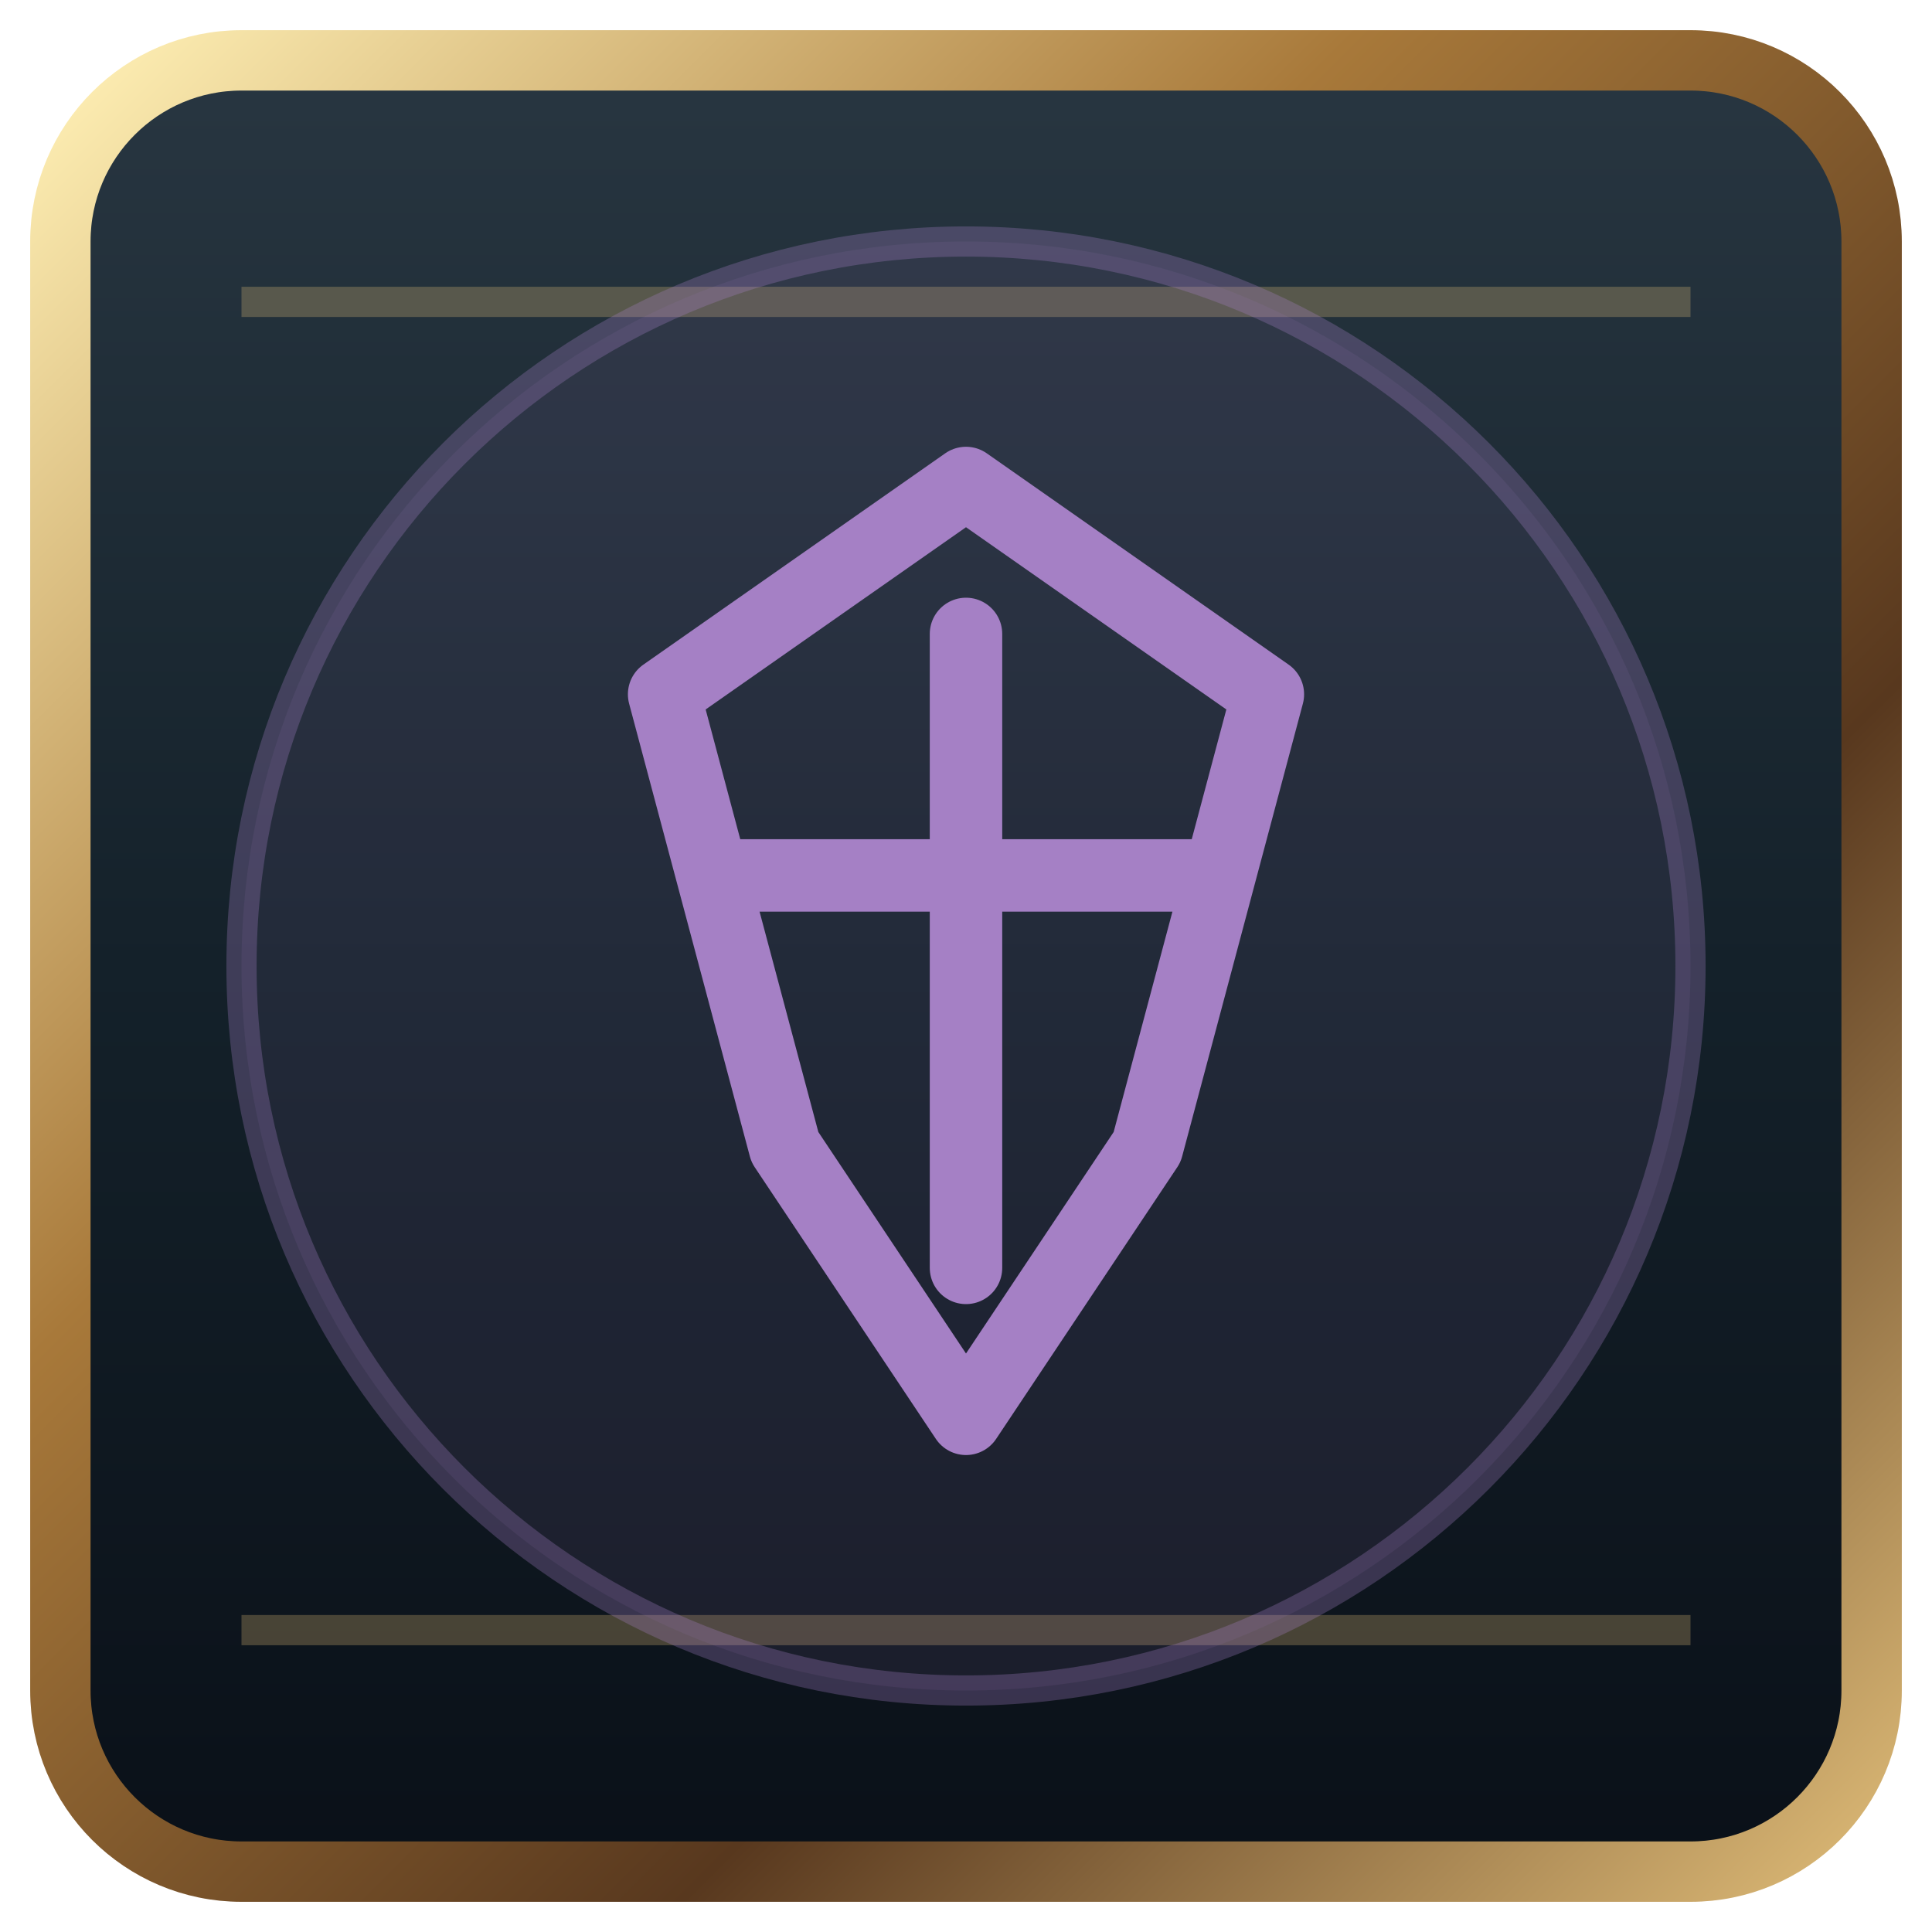
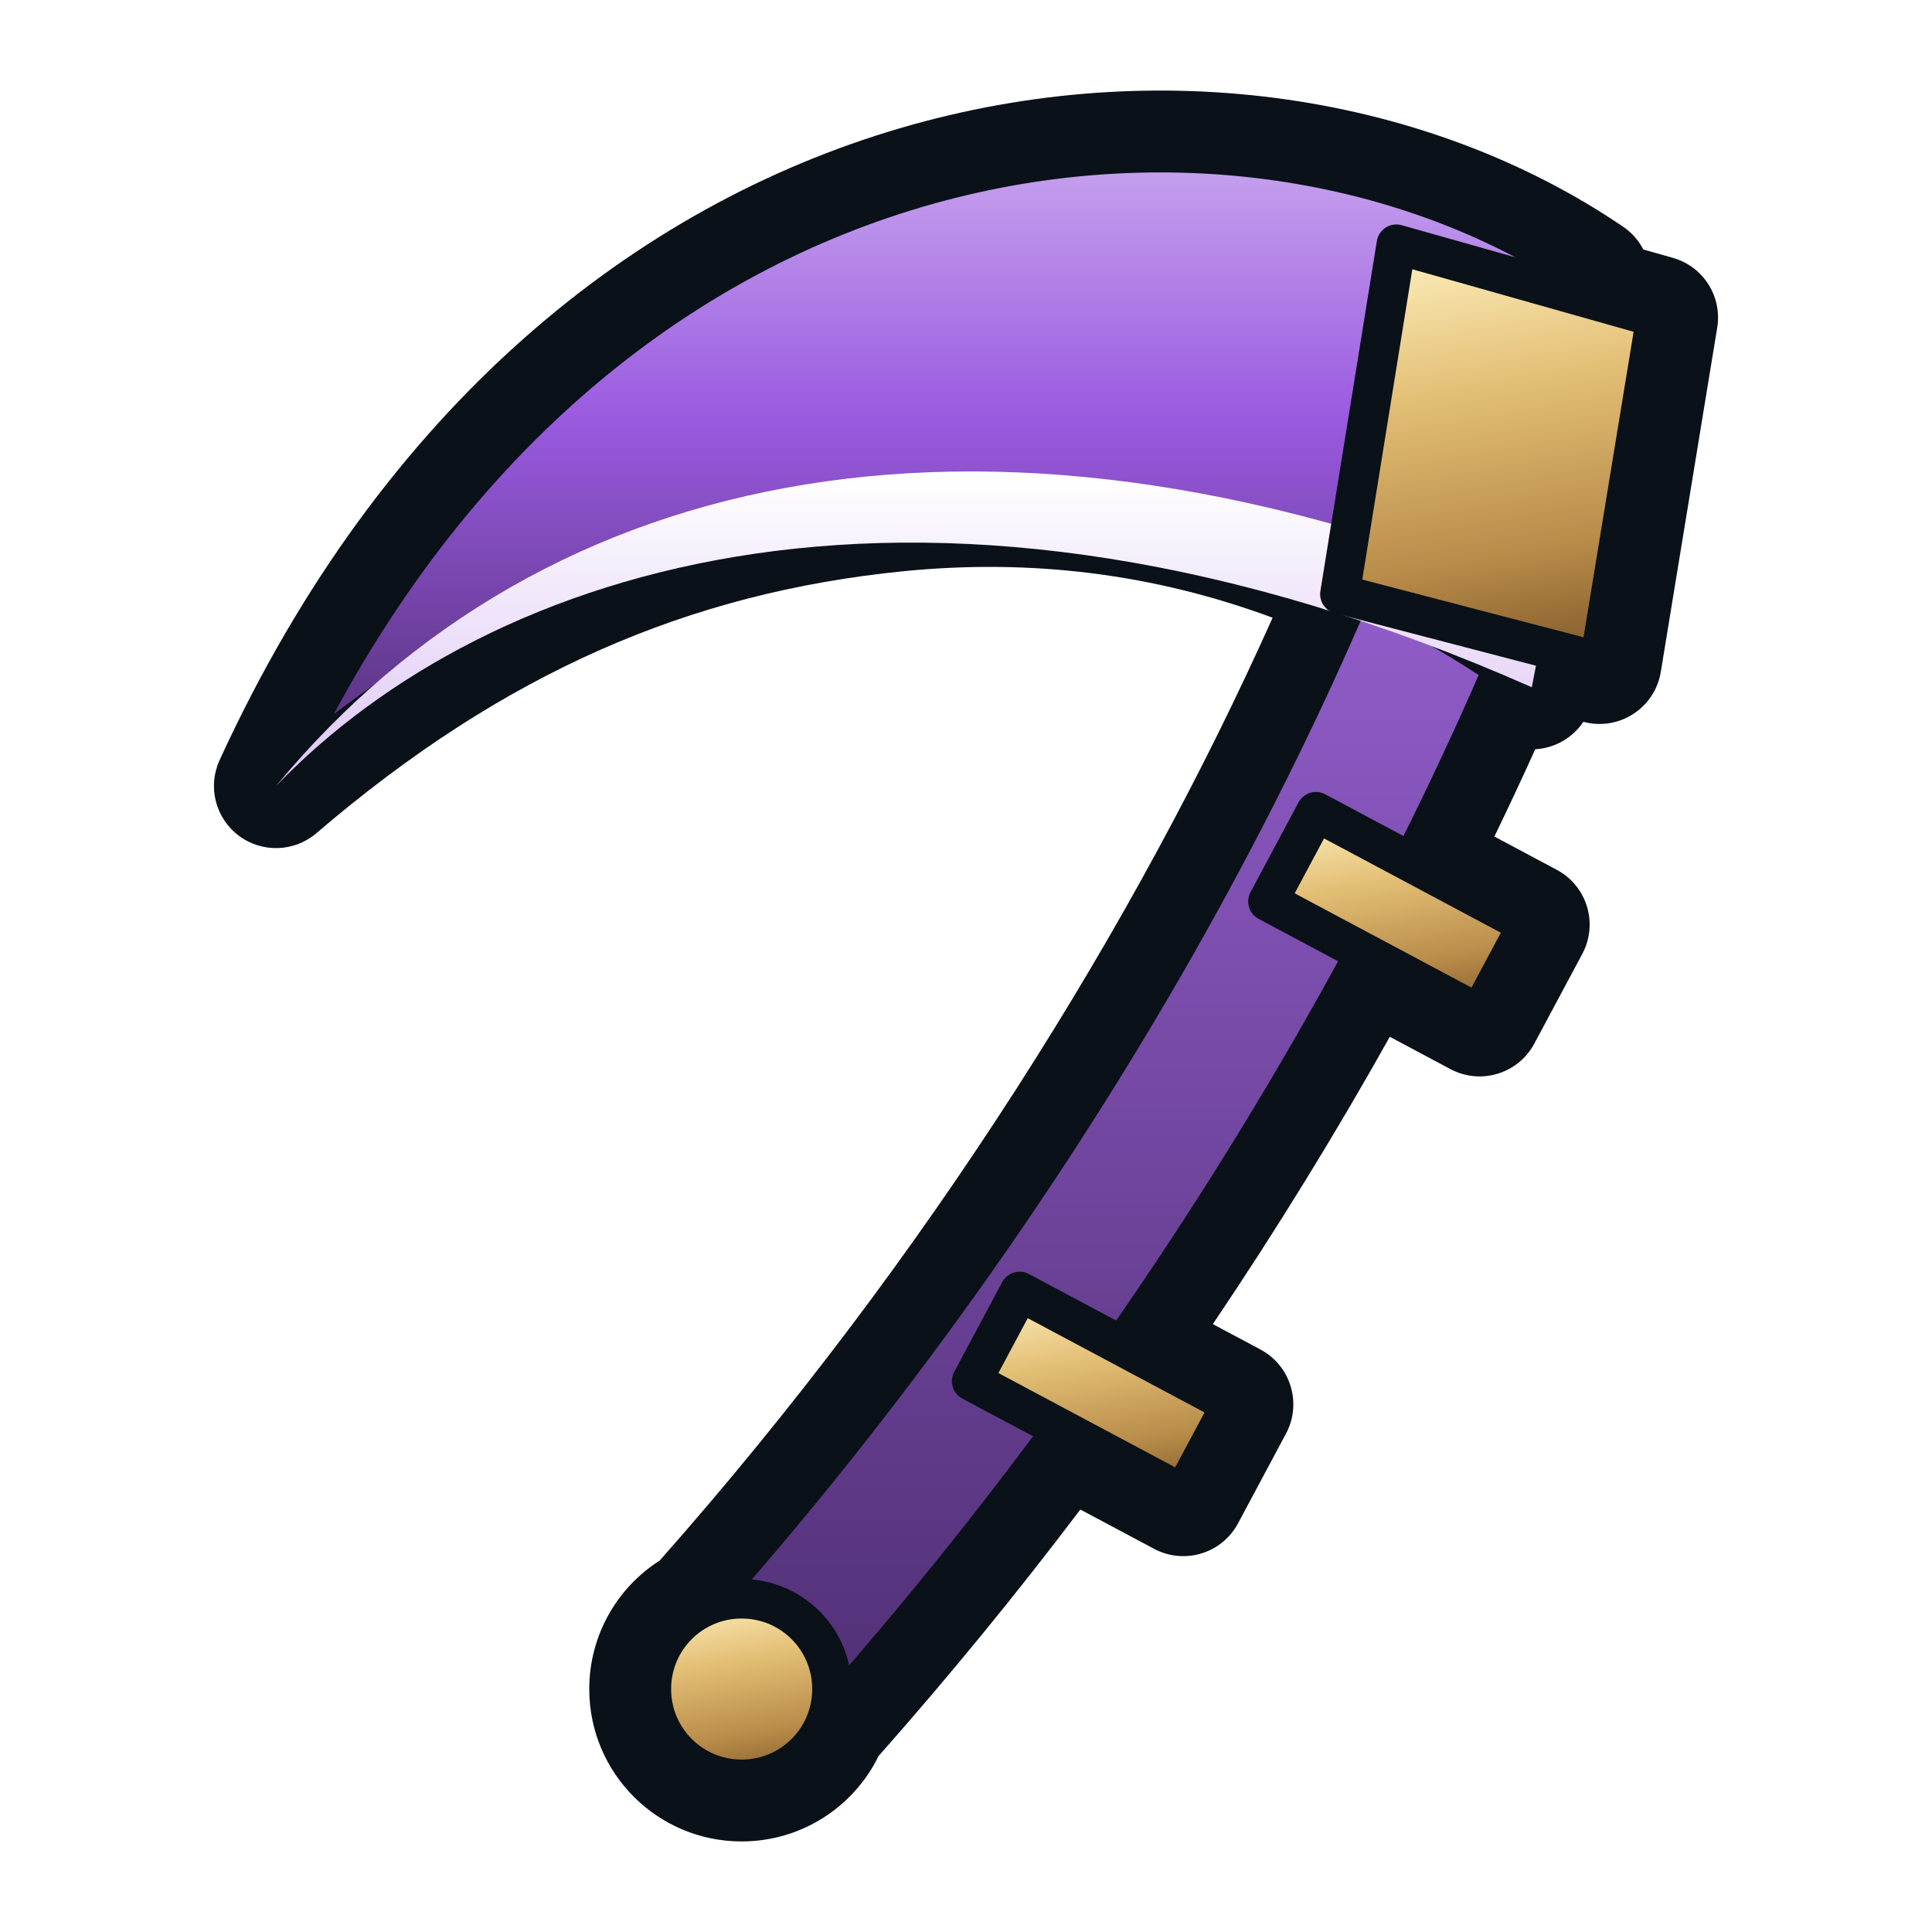
<svg xmlns="http://www.w3.org/2000/svg" width="64" height="64" viewBox="0 0 64 64">
  <defs>
-     <linearGradient id="g" x1="0" y1="0" x2="1" y2="1">
-       <stop stop-color="#fff0b5" />
-       <stop offset=".35" stop-color="#a8793a" />
-       <stop offset=".68" stop-color="#58381e" />
-       <stop offset="1" stop-color="#dbb875" />
+     <linearGradient id="linear-gradient-1" x1="37.656" y1="8.744" x2="37.656" y2="58.756" gradientUnits="userSpaceOnUse">
+       <stop offset="0" stop-color="#a46ae3" />
+       <stop offset="1" stop-color="#4d2d70" />
    </linearGradient>
-     <linearGradient id="bg" x2="0" y2="1">
-       <stop stop-color="#283641" />
-       <stop offset=".5" stop-color="#14212a" />
-       <stop offset="1" stop-color="#0a1018" />
+     <linearGradient id="linear-gradient-2" x1="45.599" y1="26.255" x2="47.006" y2="34.235" gradientUnits="userSpaceOnUse">
+       <stop offset="0" stop-color="#fff3c4" />
+       <stop offset="0.35" stop-color="#e4c077" />
+       <stop offset="0.72" stop-color="#b88b49" />
+       <stop offset="1" stop-color="#7a5426" />
    </linearGradient>
-     <radialGradient id="gem">
-       <stop stop-color="#effaff" />
-       <stop offset=".22" stop-color="#80c4ea" />
-       <stop offset=".62" stop-color="#27638b" />
-       <stop offset="1" stop-color="#102739" />
-     </radialGradient>
+     <linearGradient id="linear-gradient-3" x1="35.783" y1="42.146" x2="37.191" y2="50.127" gradientUnits="userSpaceOnUse">
+       <stop offset="0" stop-color="#fff3c4" />
+       <stop offset="0.35" stop-color="#e4c077" />
+       <stop offset="0.72" stop-color="#b88b49" />
+       <stop offset="1" stop-color="#7a5426" />
+     </linearGradient>
+     <linearGradient id="linear-gradient-4" x1="30.878" y1="5.057" x2="30.878" y2="26.038" gradientUnits="userSpaceOnUse">
+       <stop offset="0" stop-color="#c7a4ee" />
+       <stop offset="0.42" stop-color="#9a5ae0" />
+       <stop offset="1" stop-color="#4d2d70" />
+     </linearGradient>
+     <linearGradient id="linear-gradient-5" x1="30.224" y1="15.617" x2="30.224" y2="26.038" gradientUnits="userSpaceOnUse">
+       <stop offset="0" stop-color="#ffffff" />
+       <stop offset="1" stop-color="#dcc5f4" />
+     </linearGradient>
+     <linearGradient id="linear-gradient-6" x1="48.28" y1="7.403" x2="50.962" y2="22.612" gradientUnits="userSpaceOnUse">
+       <stop offset="0" stop-color="#fff3c4" />
+       <stop offset="0.35" stop-color="#e4c077" />
+       <stop offset="0.72" stop-color="#b88b49" />
+       <stop offset="1" stop-color="#7a5426" />
+     </linearGradient>
+     <linearGradient id="linear-gradient-7" x1="23.967" y1="52.539" x2="25.17" y2="59.365" gradientUnits="userSpaceOnUse">
+       <stop offset="0" stop-color="#fff3c4" />
+       <stop offset="0.35" stop-color="#e4c077" />
+       <stop offset="0.72" stop-color="#b88b49" />
+       <stop offset="1" stop-color="#7a5426" />
+     </linearGradient>
  </defs>
-   <rect x="2" y="2" width="60" height="60" rx="6" fill="url(#bg)" stroke="url(#g)" stroke-width="2" />
-   <path d="M8 10 H56 M8 54 H56" stroke="#e4c077" opacity=".28" />
-   <circle cx="32" cy="32" r="24" fill="#a580c5" fill-opacity=".10" stroke="#a580c5" stroke-opacity=".3" />
-   <g transform="translate(14 14)" stroke="#a580c5" stroke-width="2.4" fill="none" stroke-linejoin="round" stroke-linecap="round">
-     <path d="M18 2 L28 9 L24 24 L18 33 L12 24 L8 9 Z M18 7 L18 28 M10 15 H26" />
+   <g id="Layer_1" data-name="Layer 1">
+     <g id="emblem">
+       <path id="halo" d="M54.438 8.265 L55.415 8.541 C56.422 8.826 57.055 9.821 56.885 10.853 L55.016 22.258 C54.82 23.452 53.638 24.221 52.467 23.915 L52.451 23.911 C52.092 24.448 51.501 24.784 50.857 24.82 C50.424 25.778 49.973 26.742 49.503 27.711 L51.57 28.814 C52.573 29.348 52.952 30.596 52.416 31.598 L50.827 34.57 C50.292 35.571 49.047 35.95 48.046 35.415 L46.039 34.345 C44.268 37.509 42.313 40.694 40.177 43.863 L41.755 44.705 C42.757 45.24 43.136 46.488 42.601 47.489 L41.012 50.462 C40.477 51.463 39.232 51.841 38.23 51.307 L35.788 50.005 C33.698 52.768 31.468 55.499 29.103 58.172 C28.275 59.866 26.54 61 24.568 61 C21.778 61 19.52 58.742 19.52 55.952 C19.52 54.183 20.433 52.6 21.855 51.694 C30.805 41.57 37.628 30.582 42.157 20.463 C38.237 19.01 34.164 18.499 29.914 18.924 C22.855 19.63 16.707 22.265 10.482 27.6 C9.749 28.228 8.677 28.262 7.906 27.68 C7.135 27.099 6.872 26.059 7.274 25.181 C18.088 1.589 41.031 -1.15 53.769 7.511 C54.057 7.707 54.284 7.968 54.438 8.265 Z" fill="#0a1118" />
+       <path id="snath" d="M48.064 10.718 C48.523 9.238 50.095 8.411 51.574 8.87 C53.053 9.329 53.88 10.901 53.421 12.38 C49.094 26.323 40.01 43.04 26.649 57.832 C25.611 58.981 23.838 59.071 22.689 58.033 C21.539 56.995 21.449 55.222 22.487 54.072 C35.302 39.885 43.978 23.884 48.064 10.718 Z" fill="url(#linear-gradient-1)" stroke="#0a1118" stroke-width="1.309" stroke-linejoin="round" />
+       <path id="grip_1" data-name="grip 1" d="M42.002 29.862 L49.013 33.601 L50.603 30.628 L43.592 26.889 Z" fill="url(#linear-gradient-2)" stroke="#0a1118" stroke-width="1.309" stroke-linejoin="round" />
+       <path id="grip_2" data-name="grip 2" d="M32.187 45.753 L39.198 49.493 L40.787 46.52 L33.776 42.781 Z" fill="url(#linear-gradient-3)" stroke="#0a1118" stroke-width="1.309" stroke-linejoin="round" />
+       <path id="blade" d="M52.612 9.212 C40.927 1.266 19.427 3.603 9.144 26.038 C15.688 20.429 22.231 17.625 29.71 16.877 C37.188 16.129 44.199 18.092 50.743 22.766 Z" fill="url(#linear-gradient-4)" stroke="#0a1118" stroke-width="1.309" stroke-linejoin="round" />
+       <path id="edge" d="M9.144 26.038 C16.155 18.747 30.645 13.886 50.743 22.766 L51.304 19.869 C32.982 12.203 18.025 15.288 9.144 26.038 Z" fill="url(#linear-gradient-5)" />
+       <path id="collar" d="M46.256 8.09 L54.856 10.52 L52.986 21.925 L44.386 19.682 Z" fill="url(#linear-gradient-6)" stroke="#0a1118" stroke-width="1.309" stroke-linejoin="round" />
+       <path id="end" d="M27.56 55.952 C27.56 57.607 26.223 58.943 24.568 58.943 C22.914 58.943 21.577 57.607 21.577 55.952 C21.577 54.297 22.914 52.961 24.568 52.961 C26.223 52.961 27.56 54.297 27.56 55.952 Z" fill="url(#linear-gradient-7)" stroke="#0a1118" stroke-width="1.309" stroke-linejoin="round" />
+     </g>
  </g>
</svg>
